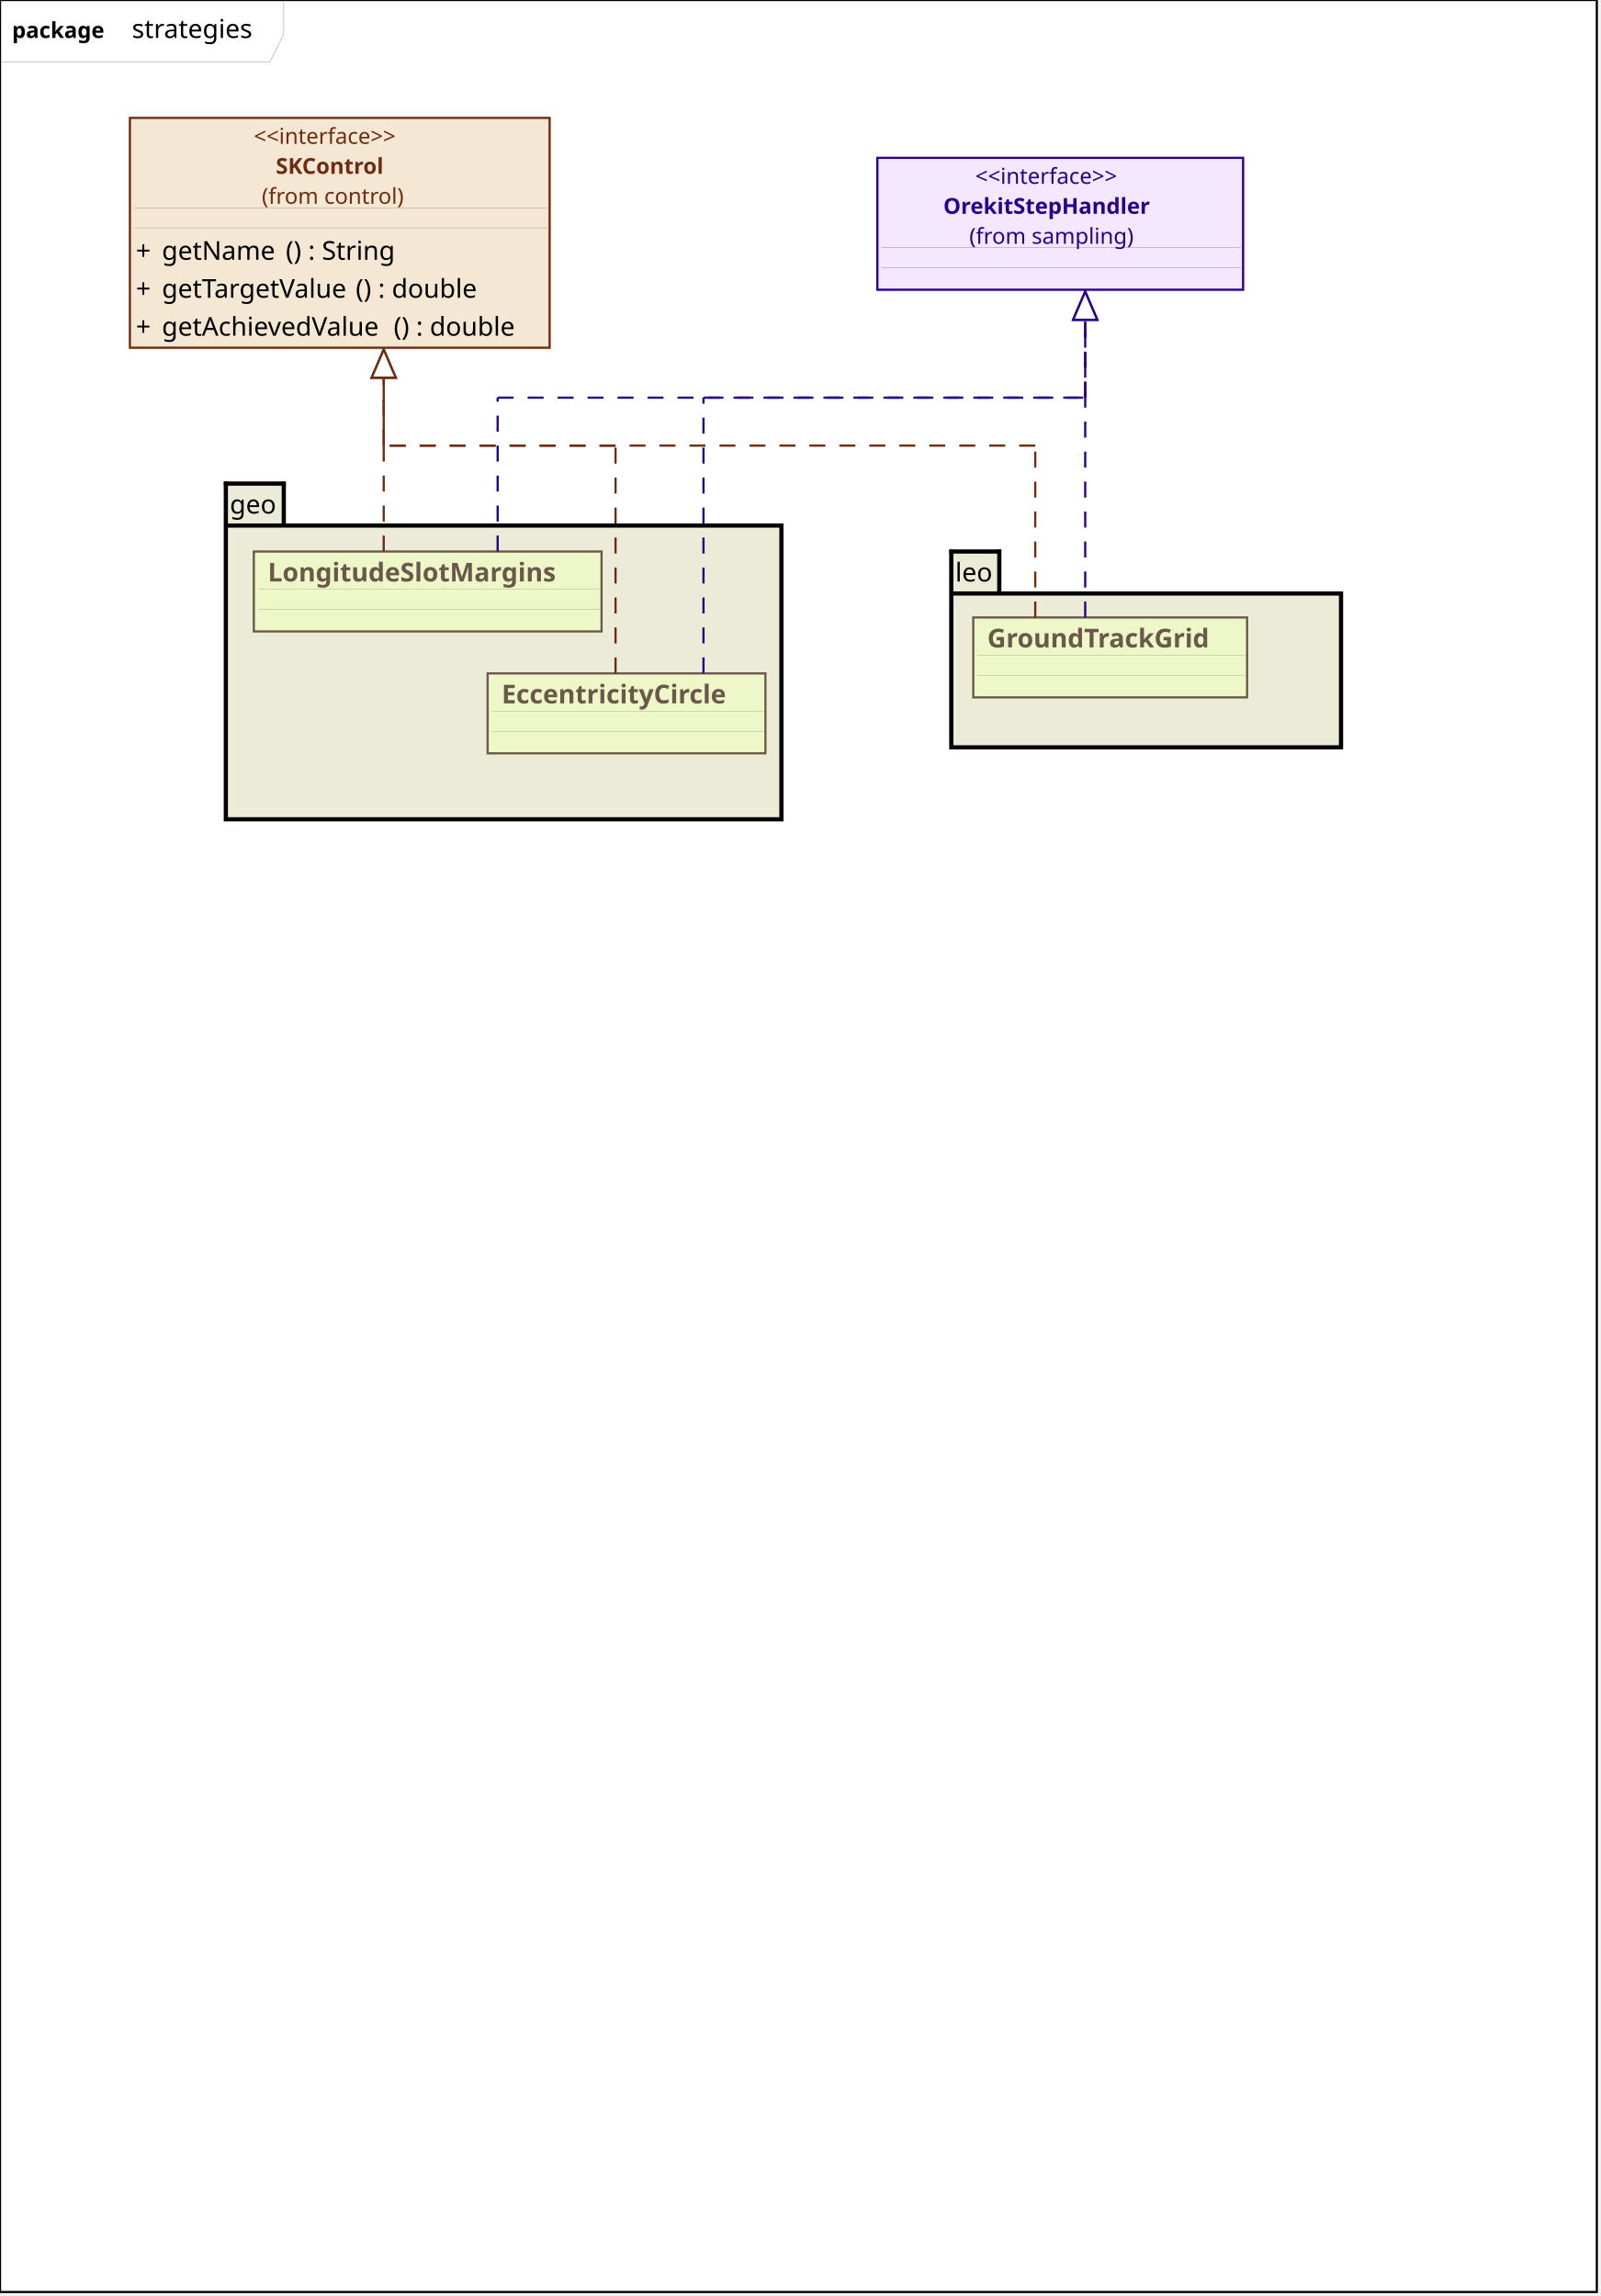
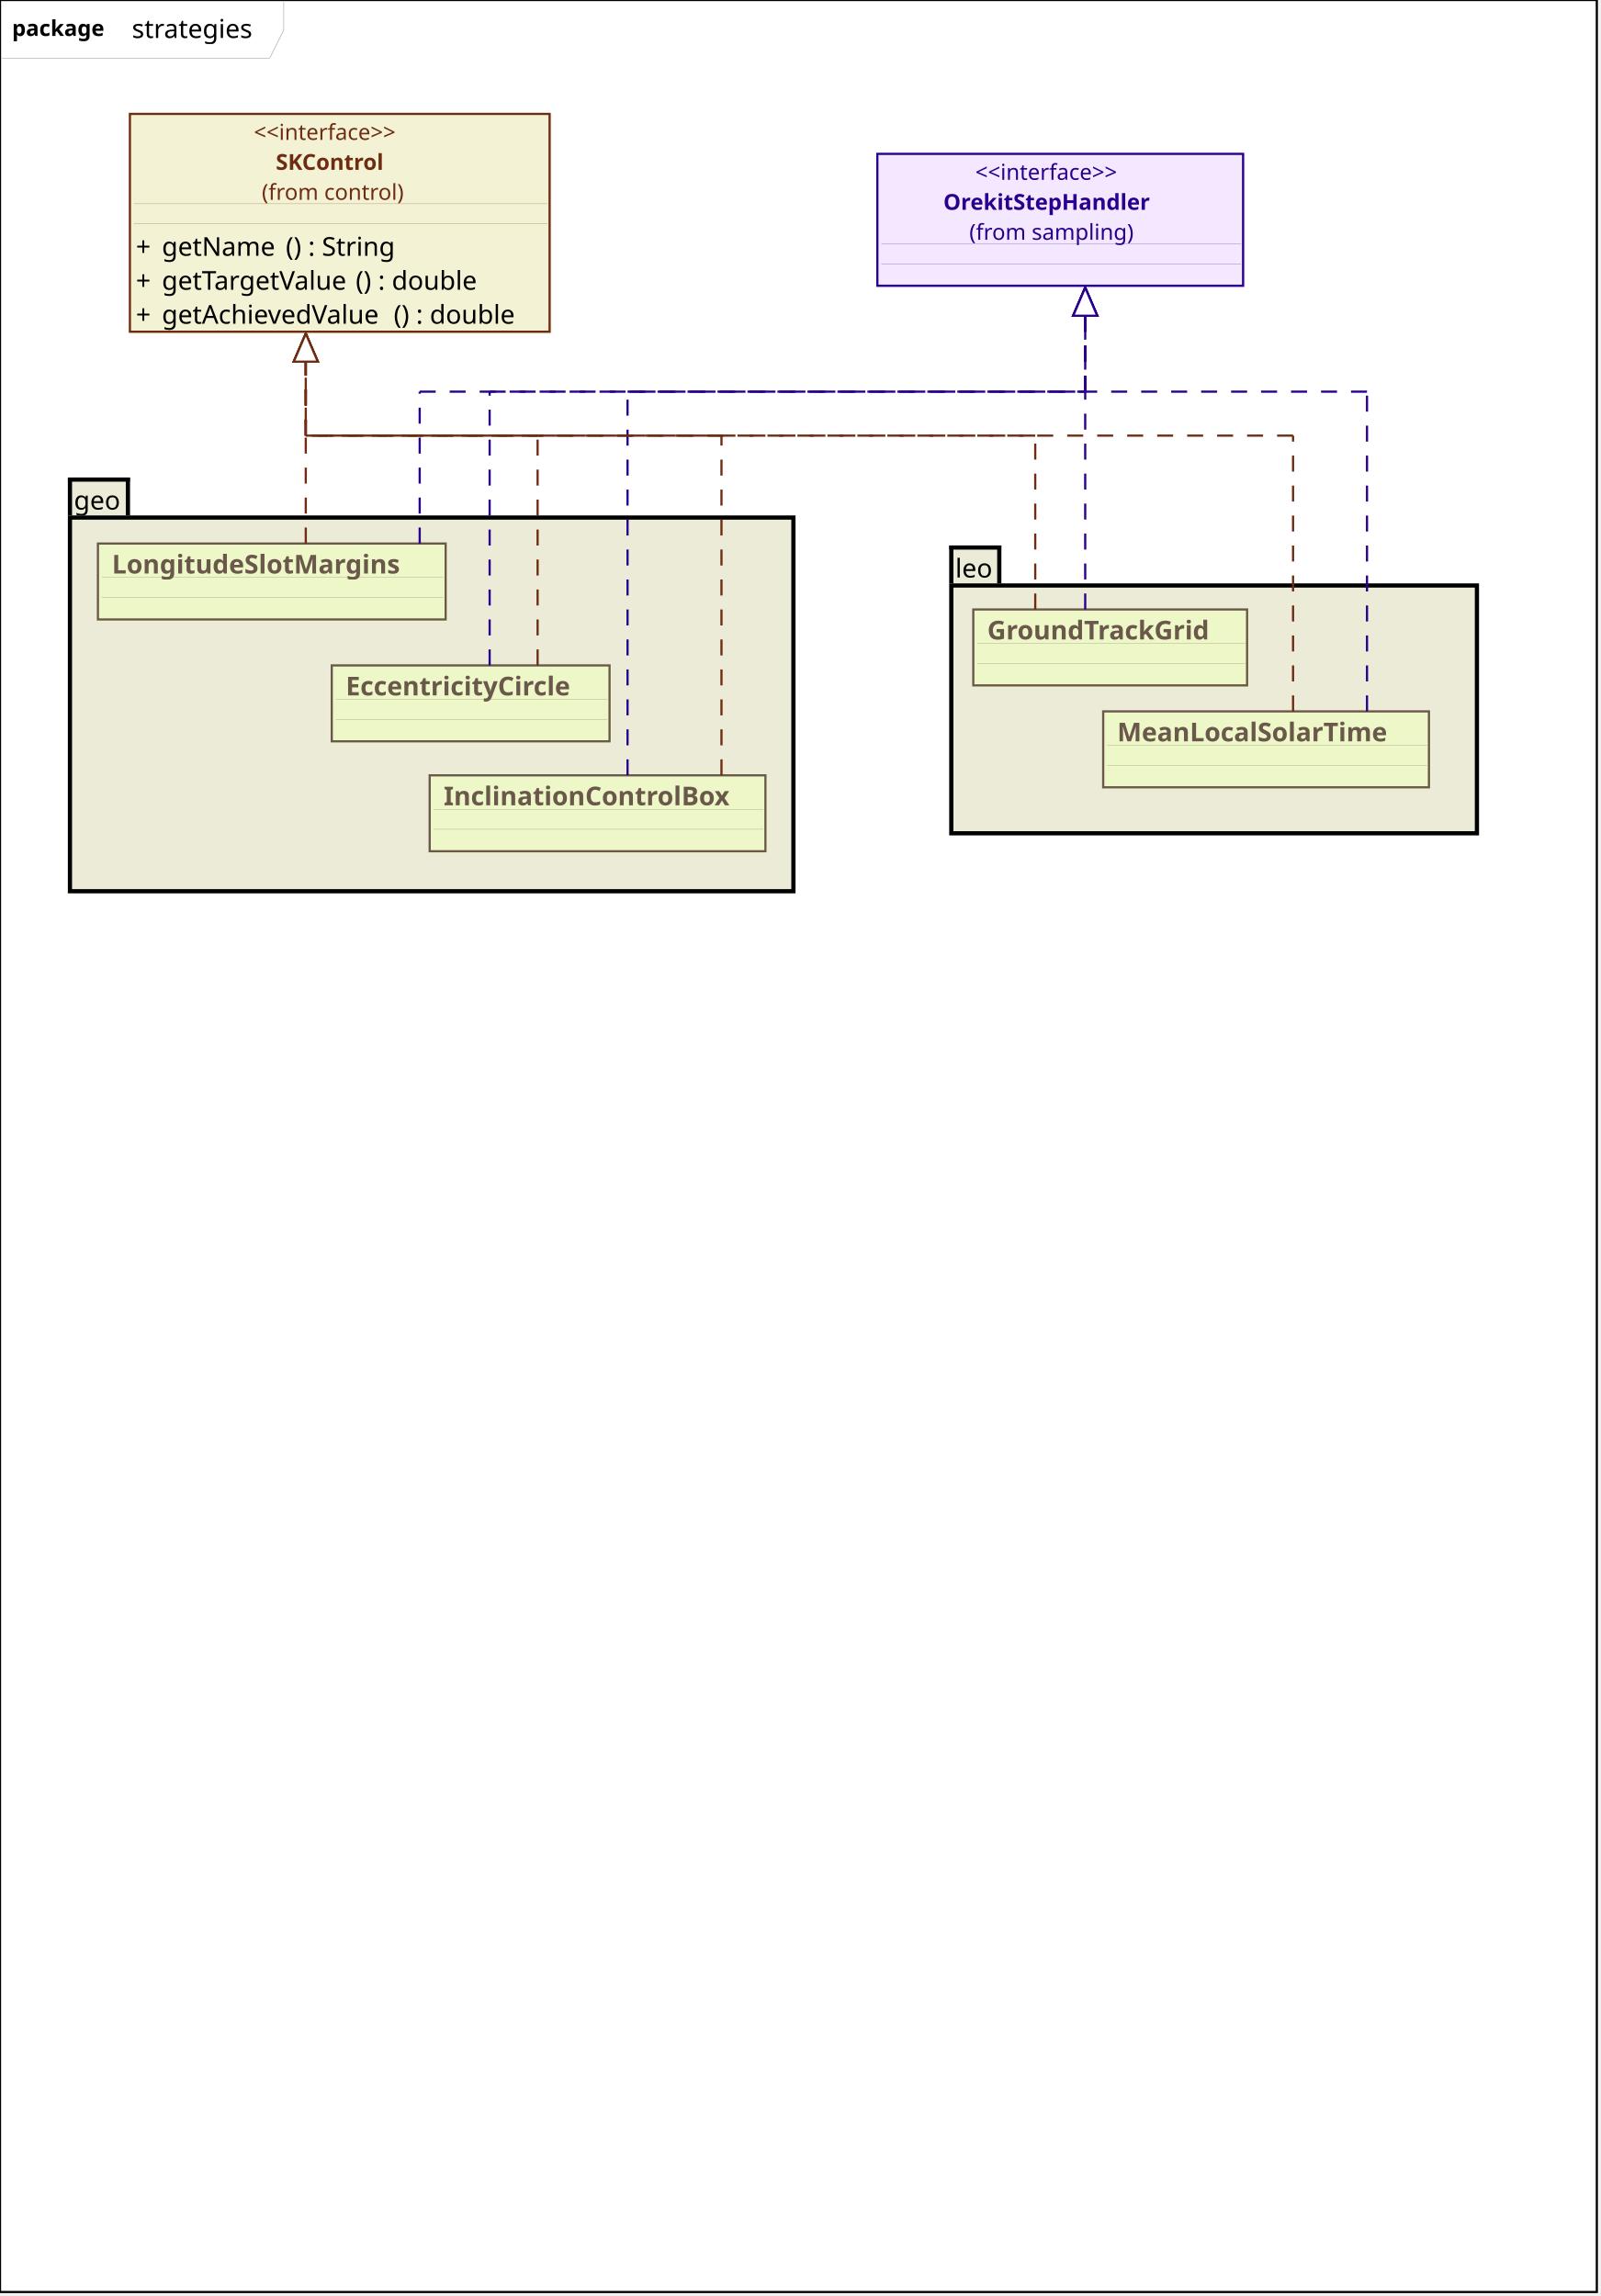
<svg stroke-dasharray="none" shape-rendering="auto" font-family="'Dialog'" width="801" text-rendering="auto" fill-opacity="1" color-interpolation="auto" color-rendering="auto" font-size="12" fill="black" stroke="black" image-rendering="auto" stroke-miterlimit="10" stroke-linecap="square" stroke-linejoin="miter" font-style="normal" height="1149" stroke-width="1" stroke-dashoffset="0" font-weight="normal" stroke-opacity="1">
  <defs id="genericDefs" />
  <g>
    <defs id="defs1">
      <clipPath clipPathUnits="userSpaceOnUse" id="clipPath1">
        <path d="M-1 -1 L801 -1 L801 1149 L-1 1149 L-1 -1 Z" />
      </clipPath>
      <clipPath clipPathUnits="userSpaceOnUse" id="clipPath2">
-         <path d="M5 7 L65 7 L65 22 L5 22 L5 7 Z" />
+         <path d="M5 6 L65 6 L65 21 L5 21 L5 6 Z" />
      </clipPath>
      <clipPath clipPathUnits="userSpaceOnUse" id="clipPath3">
-         <path d="M65 5 L131 5 L131 24 L65 24 L65 5 Z" />
+         <path d="M65 5 L131 5 L131 22 L65 22 L65 5 Z" />
      </clipPath>
      <clipPath clipPathUnits="userSpaceOnUse" id="clipPath4">
-         <path d="M111 240 L144 240 L144 263 L111 263 L111 240 Z" />
+         <path d="M33 238 L66 238 L66 259 L33 259 L33 238 Z" />
      </clipPath>
      <clipPath clipPathUnits="userSpaceOnUse" id="clipPath5">
-         <path d="M114 243 L140 243 L140 262 L114 262 L114 243 Z" />
+         <path d="M36 241 L62 241 L62 258 L36 258 L36 241 Z" />
      </clipPath>
      <clipPath clipPathUnits="userSpaceOnUse" id="clipPath6">
-         <path d="M111 261 L393 261 L393 412 L111 412 L111 261 Z" />
+         <path d="M33 257 L399 257 L399 448 L33 448 L33 257 Z" />
      </clipPath>
      <clipPath clipPathUnits="userSpaceOnUse" id="clipPath7">
-         <path d="M126 275 L303 275 L303 318 L126 318 L126 275 Z" />
+         <path d="M48 271 L225 271 L225 312 L48 312 L48 271 Z" />
      </clipPath>
      <clipPath clipPathUnits="userSpaceOnUse" id="clipPath8">
-         <path d="M133 277 L296 277 L296 296 L133 296 L133 277 Z" />
+         <path d="M55 273 L218 273 L218 290 L55 290 L55 273 Z" />
      </clipPath>
      <clipPath clipPathUnits="userSpaceOnUse" id="clipPath9">
-         <path d="M128 294 L301 294 L301 306 L128 306 L128 294 Z" />
+         <path d="M50 288 L223 288 L223 300 L50 300 L50 288 Z" />
      </clipPath>
      <clipPath clipPathUnits="userSpaceOnUse" id="clipPath10">
-         <path d="M128 304 L301 304 L301 316 L128 316 L128 304 Z" />
+         <path d="M50 298 L223 298 L223 310 L50 310 L50 298 Z" />
      </clipPath>
      <clipPath clipPathUnits="userSpaceOnUse" id="clipPath11">
-         <path d="M243 336 L385 336 L385 379 L243 379 L243 336 Z" />
+         <path d="M165 332 L307 332 L307 373 L165 373 L165 332 Z" />
      </clipPath>
      <clipPath clipPathUnits="userSpaceOnUse" id="clipPath12">
-         <path d="M250 338 L378 338 L378 357 L250 357 L250 338 Z" />
+         <path d="M172 334 L300 334 L300 351 L172 351 L172 334 Z" />
      </clipPath>
      <clipPath clipPathUnits="userSpaceOnUse" id="clipPath13">
-         <path d="M245 355 L383 355 L383 367 L245 367 L245 355 Z" />
+         <path d="M167 349 L305 349 L305 361 L167 361 L167 349 Z" />
      </clipPath>
      <clipPath clipPathUnits="userSpaceOnUse" id="clipPath14">
-         <path d="M245 365 L383 365 L383 377 L245 377 L245 365 Z" />
+         <path d="M167 359 L305 359 L305 371 L167 371 L167 359 Z" />
      </clipPath>
      <clipPath clipPathUnits="userSpaceOnUse" id="clipPath15">
-         <path d="M474 274 L502 274 L502 297 L474 297 L474 274 Z" />
+         <path d="M214 387 L385 387 L385 428 L214 428 L214 387 Z" />
      </clipPath>
      <clipPath clipPathUnits="userSpaceOnUse" id="clipPath16">
-         <path d="M477 277 L498 277 L498 296 L477 296 L477 277 Z" />
+         <path d="M221 389 L378 389 L378 406 L221 406 L221 389 Z" />
      </clipPath>
      <clipPath clipPathUnits="userSpaceOnUse" id="clipPath17">
-         <path d="M474 295 L673 295 L673 376 L474 376 L474 295 Z" />
+         <path d="M216 404 L383 404 L383 416 L216 416 L216 404 Z" />
      </clipPath>
      <clipPath clipPathUnits="userSpaceOnUse" id="clipPath18">
-         <path d="M486 308 L626 308 L626 351 L486 351 L486 308 Z" />
+         <path d="M216 414 L383 414 L383 426 L216 426 L216 414 Z" />
      </clipPath>
      <clipPath clipPathUnits="userSpaceOnUse" id="clipPath19">
-         <path d="M493 310 L619 310 L619 329 L493 329 L493 310 Z" />
+         <path d="M474 272 L502 272 L502 293 L474 293 L474 272 Z" />
      </clipPath>
      <clipPath clipPathUnits="userSpaceOnUse" id="clipPath20">
-         <path d="M488 327 L624 327 L624 339 L488 339 L488 327 Z" />
+         <path d="M477 275 L498 275 L498 292 L477 292 L477 275 Z" />
      </clipPath>
      <clipPath clipPathUnits="userSpaceOnUse" id="clipPath21">
-         <path d="M488 337 L624 337 L624 349 L488 349 L488 337 Z" />
+         <path d="M474 291 L741 291 L741 419 L474 419 L474 291 Z" />
      </clipPath>
      <clipPath clipPathUnits="userSpaceOnUse" id="clipPath22">
-         <path d="M438 78 L624 78 L624 147 L438 147 L438 78 Z" />
+         <path d="M486 304 L626 304 L626 345 L486 345 L486 304 Z" />
      </clipPath>
      <clipPath clipPathUnits="userSpaceOnUse" id="clipPath23">
-         <path d="M487 80 L575 80 L575 95 L487 95 L487 80 Z" />
+         <path d="M493 306 L619 306 L619 323 L493 323 L493 306 Z" />
      </clipPath>
      <clipPath clipPathUnits="userSpaceOnUse" id="clipPath24">
-         <path d="M471 95 L591 95 L591 110 L471 110 L471 95 Z" />
+         <path d="M488 321 L624 321 L624 333 L488 333 L488 321 Z" />
      </clipPath>
      <clipPath clipPathUnits="userSpaceOnUse" id="clipPath25">
-         <path d="M484 110 L577 110 L577 125 L484 125 L484 110 Z" />
+         <path d="M488 331 L624 331 L624 343 L488 343 L488 331 Z" />
      </clipPath>
      <clipPath clipPathUnits="userSpaceOnUse" id="clipPath26">
-         <path d="M440 123 L622 123 L622 135 L440 135 L440 123 Z" />
+         <path d="M551 355 L717 355 L717 396 L551 396 L551 355 Z" />
      </clipPath>
      <clipPath clipPathUnits="userSpaceOnUse" id="clipPath27">
-         <path d="M440 133 L622 133 L622 145 L440 145 L440 133 Z" />
+         <path d="M558 357 L710 357 L710 374 L558 374 L558 357 Z" />
      </clipPath>
      <clipPath clipPathUnits="userSpaceOnUse" id="clipPath28">
-         <path d="M64 58 L277 58 L277 176 L64 176 L64 58 Z" />
+         <path d="M553 372 L715 372 L715 384 L553 384 L553 372 Z" />
      </clipPath>
      <clipPath clipPathUnits="userSpaceOnUse" id="clipPath29">
-         <path d="M126 60 L214 60 L214 75 L126 75 L126 60 Z" />
+         <path d="M553 382 L715 382 L715 394 L553 394 L553 382 Z" />
      </clipPath>
      <clipPath clipPathUnits="userSpaceOnUse" id="clipPath30">
-         <path d="M137 75 L203 75 L203 90 L137 90 L137 75 Z" />
+         <path d="M438 76 L624 76 L624 145 L438 145 L438 76 Z" />
      </clipPath>
      <clipPath clipPathUnits="userSpaceOnUse" id="clipPath31">
-         <path d="M130 90 L210 90 L210 105 L130 105 L130 90 Z" />
+         <path d="M487 78 L575 78 L575 93 L487 93 L487 78 Z" />
      </clipPath>
      <clipPath clipPathUnits="userSpaceOnUse" id="clipPath32">
-         <path d="M66 103 L275 103 L275 115 L66 115 L66 103 Z" />
+         <path d="M471 93 L591 93 L591 108 L471 108 L471 93 Z" />
      </clipPath>
      <clipPath clipPathUnits="userSpaceOnUse" id="clipPath33">
-         <path d="M67 116 L80 116 L80 135 L67 135 L67 116 Z" />
+         <path d="M484 108 L577 108 L577 123 L484 123 L484 108 Z" />
      </clipPath>
      <clipPath clipPathUnits="userSpaceOnUse" id="clipPath34">
-         <path d="M80 116 L142 116 L142 135 L80 135 L80 116 Z" />
+         <path d="M440 121 L622 121 L622 133 L440 133 L440 121 Z" />
      </clipPath>
      <clipPath clipPathUnits="userSpaceOnUse" id="clipPath35">
-         <path d="M142 116 L204 116 L204 135 L142 135 L142 116 Z" />
+         <path d="M440 131 L622 131 L622 143 L440 143 L440 131 Z" />
      </clipPath>
      <clipPath clipPathUnits="userSpaceOnUse" id="clipPath36">
-         <path d="M67 135 L80 135 L80 154 L67 154 L67 135 Z" />
+         <path d="M64 56 L277 56 L277 168 L64 168 L64 56 Z" />
      </clipPath>
      <clipPath clipPathUnits="userSpaceOnUse" id="clipPath37">
-         <path d="M80 135 L177 135 L177 154 L80 154 L80 135 Z" />
+         <path d="M126 58 L214 58 L214 73 L126 73 L126 58 Z" />
      </clipPath>
      <clipPath clipPathUnits="userSpaceOnUse" id="clipPath38">
-         <path d="M177 135 L244 135 L244 154 L177 154 L177 135 Z" />
+         <path d="M137 73 L203 73 L203 88 L137 88 L137 73 Z" />
      </clipPath>
      <clipPath clipPathUnits="userSpaceOnUse" id="clipPath39">
-         <path d="M67 154 L80 154 L80 173 L67 173 L67 154 Z" />
+         <path d="M130 88 L210 88 L210 103 L130 103 L130 88 Z" />
      </clipPath>
      <clipPath clipPathUnits="userSpaceOnUse" id="clipPath40">
-         <path d="M80 154 L196 154 L196 173 L80 173 L80 154 Z" />
+         <path d="M66 101 L275 101 L275 113 L66 113 L66 101 Z" />
      </clipPath>
      <clipPath clipPathUnits="userSpaceOnUse" id="clipPath41">
-         <path d="M196 154 L263 154 L263 173 L196 173 L196 154 Z" />
+         <path d="M67 114 L80 114 L80 131 L67 131 L67 114 Z" />
      </clipPath>
      <clipPath clipPathUnits="userSpaceOnUse" id="clipPath42">
-         <path d="M66 113 L275 113 L275 174 L66 174 L66 113 Z" />
+         <path d="M80 114 L142 114 L142 131 L80 131 L80 114 Z" />
      </clipPath>
      <clipPath clipPathUnits="userSpaceOnUse" id="clipPath43">
-         <path d="M235 132 L564 132 L564 291 L235 291 L235 132 Z" />
+         <path d="M142 114 L204 114 L204 131 L142 131 L142 114 Z" />
      </clipPath>
      <clipPath clipPathUnits="userSpaceOnUse" id="clipPath44">
-         <path d="M536 145 L551 145 L551 162 L536 162 L536 145 Z" />
+         <path d="M67 131 L80 131 L80 148 L67 148 L67 131 Z" />
      </clipPath>
      <clipPath clipPathUnits="userSpaceOnUse" id="clipPath45">
-         <path d="M172 161 L213 161 L213 291 L172 291 L172 161 Z" />
+         <path d="M80 131 L177 131 L177 148 L80 148 L80 131 Z" />
      </clipPath>
      <clipPath clipPathUnits="userSpaceOnUse" id="clipPath46">
-         <path d="M185 174 L200 174 L200 191 L185 191 L185 174 Z" />
+         <path d="M177 131 L244 131 L244 148 L177 148 L177 131 Z" />
      </clipPath>
      <clipPath clipPathUnits="userSpaceOnUse" id="clipPath47">
-         <path d="M338 132 L564 132 L564 352 L338 352 L338 132 Z" />
+         <path d="M67 148 L80 148 L80 165 L67 165 L67 148 Z" />
      </clipPath>
      <clipPath clipPathUnits="userSpaceOnUse" id="clipPath48">
-         <path d="M172 161 L323 161 L323 352 L172 352 L172 161 Z" />
+         <path d="M80 148 L196 148 L196 165 L80 165 L80 148 Z" />
      </clipPath>
      <clipPath clipPathUnits="userSpaceOnUse" id="clipPath49">
-         <path d="M523 132 L564 132 L564 324 L523 324 L523 132 Z" />
+         <path d="M196 148 L263 148 L263 165 L196 165 L196 148 Z" />
      </clipPath>
      <clipPath clipPathUnits="userSpaceOnUse" id="clipPath50">
-         <path d="M172 161 L533 161 L533 324 L172 324 L172 161 Z" />
+         <path d="M66 111 L275 111 L275 166 L66 166 L66 111 Z" />
+       </clipPath>
+       <clipPath clipPathUnits="userSpaceOnUse" id="clipPath51">
+         <path d="M196 130 L564 130 L564 287 L196 287 L196 130 Z" />
+       </clipPath>
+       <clipPath clipPathUnits="userSpaceOnUse" id="clipPath52">
+         <path d="M536 143 L551 143 L551 160 L536 160 L536 143 Z" />
+       </clipPath>
+       <clipPath clipPathUnits="userSpaceOnUse" id="clipPath53">
+         <path d="M133 153 L174 153 L174 287 L133 287 L133 153 Z" />
+       </clipPath>
+       <clipPath clipPathUnits="userSpaceOnUse" id="clipPath54">
+         <path d="M146 166 L161 166 L161 183 L146 183 L146 166 Z" />
+       </clipPath>
+       <clipPath clipPathUnits="userSpaceOnUse" id="clipPath55">
+         <path d="M231 130 L564 130 L564 348 L231 348 L231 130 Z" />
+       </clipPath>
+       <clipPath clipPathUnits="userSpaceOnUse" id="clipPath56">
+         <path d="M133 153 L284 153 L284 348 L133 348 L133 153 Z" />
+       </clipPath>
+       <clipPath clipPathUnits="userSpaceOnUse" id="clipPath57">
+         <path d="M133 153 L376 153 L376 403 L133 403 L133 153 Z" />
+       </clipPath>
+       <clipPath clipPathUnits="userSpaceOnUse" id="clipPath58">
+         <path d="M300 130 L564 130 L564 403 L300 403 L300 130 Z" />
+       </clipPath>
+       <clipPath clipPathUnits="userSpaceOnUse" id="clipPath59">
+         <path d="M523 130 L564 130 L564 320 L523 320 L523 130 Z" />
+       </clipPath>
+       <clipPath clipPathUnits="userSpaceOnUse" id="clipPath60">
+         <path d="M133 153 L533 153 L533 320 L133 320 L133 153 Z" />
+       </clipPath>
+       <clipPath clipPathUnits="userSpaceOnUse" id="clipPath61">
+         <path d="M133 153 L662 153 L662 371 L133 371 L133 153 Z" />
+       </clipPath>
+       <clipPath clipPathUnits="userSpaceOnUse" id="clipPath62">
+         <path d="M523 130 L699 130 L699 371 L523 371 L523 130 Z" />
      </clipPath>
    </defs>
    <g font-size="11" fill="white" stroke-linejoin="round" stroke="white" stroke-width="0" stroke-miterlimit="0">
      <rect x="0" y="0" clip-path="url(#clipPath1)" width="800" height="1148" stroke="none" />
    </g>
    <g stroke-width="0.1" font-size="11" stroke-linecap="butt">
-       <line clip-path="url(#clipPath1)" fill="none" x1="1" x2="135" y1="31" y2="31" />
-       <line clip-path="url(#clipPath1)" fill="none" x1="135" x2="142" y1="31" y2="17" />
-       <line clip-path="url(#clipPath1)" fill="none" x1="142" x2="142" y1="17" y2="1" />
-       <text x="6" y="19" clip-path="url(#clipPath2)" stroke="none" font-weight="bold" xml:space="preserve">package </text>
+       <line clip-path="url(#clipPath1)" fill="none" x1="1" x2="135" y1="29" y2="29" />
+       <line clip-path="url(#clipPath1)" fill="none" x1="135" x2="142" y1="29" y2="15" />
+       <line clip-path="url(#clipPath1)" fill="none" x1="142" x2="142" y1="15" y2="1" />
+       <text x="6" y="18" clip-path="url(#clipPath2)" stroke="none" font-weight="bold" xml:space="preserve">package </text>
      <text font-size="13" x="66" y="19" clip-path="url(#clipPath3)" stroke="none" xml:space="preserve">strategies</text>
-       <rect x="112" y="241" clip-path="url(#clipPath4)" fill="rgb(236,235,216)" width="31" height="21" stroke="none" />
-       <text font-size="13" x="115" y="257" clip-path="url(#clipPath5)" stroke="none" xml:space="preserve">geo</text>
-       <line clip-path="url(#clipPath4)" fill="none" x1="113" x2="113" y1="262" y2="241" stroke-width="2.1" />
-       <line clip-path="url(#clipPath4)" fill="none" x1="112" x2="143" y1="242" y2="242" stroke-width="2.1" />
-       <line clip-path="url(#clipPath4)" fill="none" x1="142" x2="142" y1="241" y2="262" stroke-width="2.1" />
-       <rect x="112" y="262" clip-path="url(#clipPath6)" fill="rgb(236,235,216)" width="280" height="149" stroke="none" stroke-width="2.1" />
-       <rect x="127" y="276" clip-path="url(#clipPath7)" fill="rgb(237,247,200)" width="175" height="41" stroke="none" stroke-width="2.1" />
+       <rect x="34" y="239" clip-path="url(#clipPath4)" fill="rgb(236,235,216)" width="31" height="19" stroke="none" />
+       <text font-size="13" x="37" y="255" clip-path="url(#clipPath5)" stroke="none" xml:space="preserve">geo</text>
+       <line clip-path="url(#clipPath4)" fill="none" x1="35" x2="35" y1="258" y2="239" stroke-width="2.1" />
+       <line clip-path="url(#clipPath4)" fill="none" x1="34" x2="65" y1="240" y2="240" stroke-width="2.1" />
+       <line clip-path="url(#clipPath4)" fill="none" x1="64" x2="64" y1="239" y2="258" stroke-width="2.1" />
+       <rect x="34" y="258" clip-path="url(#clipPath6)" fill="rgb(236,235,216)" width="364" height="189" stroke="none" stroke-width="2.1" />
+       <rect x="49" y="272" clip-path="url(#clipPath7)" fill="rgb(237,247,200)" width="175" height="39" stroke="none" stroke-width="2.1" />
    </g>
    <g font-size="13" stroke-linecap="butt" fill="rgb(106,88,75)" stroke="rgb(106,88,75)" font-weight="bold" stroke-width="2.1">
-       <text xml:space="preserve" x="134" y="291" clip-path="url(#clipPath8)" stroke="none">LongitudeSlotMargins</text>
-       <line clip-path="url(#clipPath9)" fill="none" x1="129" x2="300" y1="295" y2="295" stroke-width="0.1" />
-       <line clip-path="url(#clipPath10)" fill="none" x1="129" x2="300" y1="305" y2="305" stroke-width="0.1" />
-       <rect x="127" y="276" clip-path="url(#clipPath7)" fill="none" width="174" height="40" stroke-width="1.1" />
+       <text xml:space="preserve" x="56" y="287" clip-path="url(#clipPath8)" stroke="none">LongitudeSlotMargins</text>
+       <line clip-path="url(#clipPath9)" fill="none" x1="51" x2="222" y1="289" y2="289" stroke-width="0.1" />
+       <line clip-path="url(#clipPath10)" fill="none" x1="51" x2="222" y1="299" y2="299" stroke-width="0.1" />
+       <rect x="49" y="272" clip-path="url(#clipPath7)" fill="none" width="174" height="38" stroke-width="1.1" />
    </g>
    <g fill="rgb(237,247,200)" stroke-width="1.1" font-size="11" stroke-linecap="butt" stroke="rgb(237,247,200)">
-       <rect x="244" y="337" clip-path="url(#clipPath11)" width="140" height="41" stroke="none" />
+       <rect x="166" y="333" clip-path="url(#clipPath11)" width="140" height="39" stroke="none" />
    </g>
    <g font-size="13" stroke-linecap="butt" fill="rgb(106,88,75)" stroke="rgb(106,88,75)" font-weight="bold" stroke-width="1.1">
-       <text xml:space="preserve" x="251" y="352" clip-path="url(#clipPath12)" stroke="none">EccentricityCircle</text>
-       <line clip-path="url(#clipPath13)" fill="none" x1="246" x2="382" y1="356" y2="356" stroke-width="0.1" />
-       <line clip-path="url(#clipPath14)" fill="none" x1="246" x2="382" y1="366" y2="366" stroke-width="0.1" />
-       <rect x="244" y="337" clip-path="url(#clipPath11)" fill="none" width="139" height="40" />
+       <text xml:space="preserve" x="173" y="348" clip-path="url(#clipPath12)" stroke="none">EccentricityCircle</text>
+       <line clip-path="url(#clipPath13)" fill="none" x1="168" x2="304" y1="350" y2="350" stroke-width="0.1" />
+       <line clip-path="url(#clipPath14)" fill="none" x1="168" x2="304" y1="360" y2="360" stroke-width="0.1" />
+       <rect x="166" y="333" clip-path="url(#clipPath11)" fill="none" width="139" height="38" />
+     </g>
+     <g fill="rgb(237,247,200)" stroke-width="1.1" font-size="11" stroke-linecap="butt" stroke="rgb(237,247,200)">
+       <rect x="215" y="388" clip-path="url(#clipPath15)" width="169" height="39" stroke="none" />
+     </g>
+     <g font-size="13" stroke-linecap="butt" fill="rgb(106,88,75)" stroke="rgb(106,88,75)" font-weight="bold" stroke-width="1.1">
+       <text xml:space="preserve" x="222" y="403" clip-path="url(#clipPath16)" stroke="none">InclinationControlBox</text>
+       <line clip-path="url(#clipPath17)" fill="none" x1="217" x2="382" y1="405" y2="405" stroke-width="0.1" />
+       <line clip-path="url(#clipPath18)" fill="none" x1="217" x2="382" y1="415" y2="415" stroke-width="0.1" />
+       <rect x="215" y="388" clip-path="url(#clipPath15)" fill="none" width="168" height="38" />
    </g>
    <g stroke-width="2.1" font-size="11" stroke-linecap="butt">
-       <rect x="113" y="263" clip-path="url(#clipPath6)" fill="none" width="278" height="147" />
-       <rect x="475" y="275" clip-path="url(#clipPath15)" fill="rgb(236,235,216)" width="26" height="21" stroke="none" />
-       <text font-size="13" x="478" y="291" clip-path="url(#clipPath16)" stroke="none" xml:space="preserve">leo</text>
-       <line clip-path="url(#clipPath15)" fill="none" x1="476" x2="476" y1="296" y2="275" />
-       <line clip-path="url(#clipPath15)" fill="none" x1="475" x2="501" y1="276" y2="276" />
-       <line clip-path="url(#clipPath15)" fill="none" x1="500" x2="500" y1="275" y2="296" />
-       <rect x="475" y="296" clip-path="url(#clipPath17)" fill="rgb(236,235,216)" width="197" height="79" stroke="none" />
-       <rect x="487" y="309" clip-path="url(#clipPath18)" fill="rgb(237,247,200)" width="138" height="41" stroke="none" />
+       <rect x="35" y="259" clip-path="url(#clipPath6)" fill="none" width="362" height="187" />
+       <rect x="475" y="273" clip-path="url(#clipPath19)" fill="rgb(236,235,216)" width="26" height="19" stroke="none" />
+       <text font-size="13" x="478" y="289" clip-path="url(#clipPath20)" stroke="none" xml:space="preserve">leo</text>
+       <line clip-path="url(#clipPath19)" fill="none" x1="476" x2="476" y1="292" y2="273" />
+       <line clip-path="url(#clipPath19)" fill="none" x1="475" x2="501" y1="274" y2="274" />
+       <line clip-path="url(#clipPath19)" fill="none" x1="500" x2="500" y1="273" y2="292" />
+       <rect x="475" y="292" clip-path="url(#clipPath21)" fill="rgb(236,235,216)" width="265" height="126" stroke="none" />
+       <rect x="487" y="305" clip-path="url(#clipPath22)" fill="rgb(237,247,200)" width="138" height="39" stroke="none" />
    </g>
    <g font-size="13" stroke-linecap="butt" fill="rgb(106,88,75)" stroke="rgb(106,88,75)" font-weight="bold" stroke-width="2.1">
-       <text xml:space="preserve" x="494" y="324" clip-path="url(#clipPath19)" stroke="none">GroundTrackGrid</text>
-       <line clip-path="url(#clipPath20)" fill="none" x1="489" x2="623" y1="328" y2="328" stroke-width="0.1" />
-       <line clip-path="url(#clipPath21)" fill="none" x1="489" x2="623" y1="338" y2="338" stroke-width="0.1" />
-       <rect x="487" y="309" clip-path="url(#clipPath18)" fill="none" width="137" height="40" stroke-width="1.1" />
+       <text xml:space="preserve" x="494" y="320" clip-path="url(#clipPath23)" stroke="none">GroundTrackGrid</text>
+       <line clip-path="url(#clipPath24)" fill="none" x1="489" x2="623" y1="322" y2="322" stroke-width="0.1" />
+       <line clip-path="url(#clipPath25)" fill="none" x1="489" x2="623" y1="332" y2="332" stroke-width="0.1" />
+       <rect x="487" y="305" clip-path="url(#clipPath22)" fill="none" width="137" height="38" stroke-width="1.1" />
+     </g>
+     <g fill="rgb(237,247,200)" stroke-width="1.1" font-size="11" stroke-linecap="butt" stroke="rgb(237,247,200)">
+       <rect x="552" y="356" clip-path="url(#clipPath26)" width="164" height="39" stroke="none" />
+     </g>
+     <g font-size="13" stroke-linecap="butt" fill="rgb(106,88,75)" stroke="rgb(106,88,75)" font-weight="bold" stroke-width="1.1">
+       <text xml:space="preserve" x="559" y="371" clip-path="url(#clipPath27)" stroke="none">MeanLocalSolarTime</text>
+       <line clip-path="url(#clipPath28)" fill="none" x1="554" x2="714" y1="373" y2="373" stroke-width="0.1" />
+       <line clip-path="url(#clipPath29)" fill="none" x1="554" x2="714" y1="383" y2="383" stroke-width="0.1" />
+       <rect x="552" y="356" clip-path="url(#clipPath26)" fill="none" width="163" height="38" />
    </g>
    <g stroke-width="2.1" font-size="11" stroke-linecap="butt">
-       <rect x="476" y="297" clip-path="url(#clipPath17)" fill="none" width="195" height="77" />
-       <rect x="439" y="79" clip-path="url(#clipPath22)" fill="rgb(243,232,255)" width="184" height="67" stroke="none" />
-       <text x="488" y="92" clip-path="url(#clipPath23)" fill="rgb(41,0,141)" stroke="none" xml:space="preserve">&lt;&lt;interface&gt;&gt;</text>
-       <text x="472" y="107" clip-path="url(#clipPath24)" fill="rgb(41,0,141)" stroke="none" font-weight="bold" xml:space="preserve">OrekitStepHandler</text>
-       <text x="485" y="122" clip-path="url(#clipPath25)" fill="rgb(41,0,141)" stroke="none" xml:space="preserve">(from sampling)</text>
-       <line clip-path="url(#clipPath26)" fill="none" x1="441" x2="621" y1="124" y2="124" stroke="rgb(41,0,141)" stroke-width="0.1" />
-       <line clip-path="url(#clipPath27)" fill="none" x1="441" x2="621" y1="134" y2="134" stroke="rgb(41,0,141)" stroke-width="0.1" />
-       <rect x="439" y="79" clip-path="url(#clipPath22)" fill="none" width="183" height="66" stroke="rgb(41,0,141)" stroke-width="1.1" />
-       <rect x="65" y="59" clip-path="url(#clipPath28)" fill="rgb(244,232,212)" width="211" height="116" stroke="none" stroke-width="1.1" />
-       <text x="127" y="72" clip-path="url(#clipPath29)" fill="rgb(110,44,18)" stroke="none" stroke-width="1.1" xml:space="preserve">&lt;&lt;interface&gt;&gt;</text>
+       <rect x="476" y="293" clip-path="url(#clipPath21)" fill="none" width="263" height="124" />
+       <rect x="439" y="77" clip-path="url(#clipPath30)" fill="rgb(243,232,255)" width="184" height="67" stroke="none" />
+       <text x="488" y="90" clip-path="url(#clipPath31)" fill="rgb(41,0,141)" stroke="none" xml:space="preserve">&lt;&lt;interface&gt;&gt;</text>
+       <text x="472" y="105" clip-path="url(#clipPath32)" fill="rgb(41,0,141)" stroke="none" font-weight="bold" xml:space="preserve">OrekitStepHandler</text>
+       <text x="485" y="120" clip-path="url(#clipPath33)" fill="rgb(41,0,141)" stroke="none" xml:space="preserve">(from sampling)</text>
+       <line clip-path="url(#clipPath34)" fill="none" x1="441" x2="621" y1="122" y2="122" stroke="rgb(41,0,141)" stroke-width="0.1" />
+       <line clip-path="url(#clipPath35)" fill="none" x1="441" x2="621" y1="132" y2="132" stroke="rgb(41,0,141)" stroke-width="0.1" />
+       <rect x="439" y="77" clip-path="url(#clipPath30)" fill="none" width="183" height="66" stroke="rgb(41,0,141)" stroke-width="1.1" />
+       <rect x="65" y="57" clip-path="url(#clipPath36)" fill="rgb(244,242,212)" width="211" height="110" stroke="none" stroke-width="1.1" />
+       <text x="127" y="70" clip-path="url(#clipPath37)" fill="rgb(110,44,18)" stroke="none" stroke-width="1.1" xml:space="preserve">&lt;&lt;interface&gt;&gt;</text>
    </g>
    <g font-size="11" stroke-linecap="butt" fill="rgb(110,44,18)" stroke="rgb(110,44,18)" font-weight="bold" stroke-width="1.1">
-       <text xml:space="preserve" x="138" y="87" clip-path="url(#clipPath30)" stroke="none">SKControl</text>
-       <text x="131" y="102" clip-path="url(#clipPath31)" stroke="none" font-weight="normal" xml:space="preserve">(from control)</text>
-       <line clip-path="url(#clipPath32)" fill="none" x1="67" x2="274" y1="104" y2="104" stroke-width="0.1" />
+       <text xml:space="preserve" x="138" y="85" clip-path="url(#clipPath38)" stroke="none">SKControl</text>
+       <text x="131" y="100" clip-path="url(#clipPath39)" stroke="none" font-weight="normal" xml:space="preserve">(from control)</text>
+       <line clip-path="url(#clipPath40)" fill="none" x1="67" x2="274" y1="102" y2="102" stroke-width="0.1" />
    </g>
    <g stroke-width="0.1" font-size="13" stroke-linecap="butt">
-       <text xml:space="preserve" x="68" y="130" clip-path="url(#clipPath33)" stroke="none">+</text>
-       <text xml:space="preserve" x="81" y="130" clip-path="url(#clipPath34)" stroke="none">getName</text>
-       <text xml:space="preserve" x="143" y="130" clip-path="url(#clipPath35)" stroke="none">() : String</text>
-       <text xml:space="preserve" x="68" y="149" clip-path="url(#clipPath36)" stroke="none">+</text>
-       <text xml:space="preserve" x="81" y="149" clip-path="url(#clipPath37)" stroke="none">getTargetValue</text>
-       <text xml:space="preserve" x="178" y="149" clip-path="url(#clipPath38)" stroke="none">() : double</text>
-       <text xml:space="preserve" x="68" y="168" clip-path="url(#clipPath39)" stroke="none">+</text>
-       <text xml:space="preserve" x="81" y="168" clip-path="url(#clipPath40)" stroke="none">getAchievedValue</text>
-       <text xml:space="preserve" x="197" y="168" clip-path="url(#clipPath41)" stroke="none">() : double</text>
-       <line clip-path="url(#clipPath42)" fill="none" x1="67" x2="274" y1="114" y2="114" stroke="rgb(110,44,18)" />
+       <text xml:space="preserve" x="68" y="128" clip-path="url(#clipPath41)" stroke="none">+</text>
+       <text xml:space="preserve" x="81" y="128" clip-path="url(#clipPath42)" stroke="none">getName</text>
+       <text xml:space="preserve" x="143" y="128" clip-path="url(#clipPath43)" stroke="none">() : String</text>
+       <text xml:space="preserve" x="68" y="145" clip-path="url(#clipPath44)" stroke="none">+</text>
+       <text xml:space="preserve" x="81" y="145" clip-path="url(#clipPath45)" stroke="none">getTargetValue</text>
+       <text xml:space="preserve" x="178" y="145" clip-path="url(#clipPath46)" stroke="none">() : double</text>
+       <text xml:space="preserve" x="68" y="162" clip-path="url(#clipPath47)" stroke="none">+</text>
+       <text xml:space="preserve" x="81" y="162" clip-path="url(#clipPath48)" stroke="none">getAchievedValue</text>
+       <text xml:space="preserve" x="197" y="162" clip-path="url(#clipPath49)" stroke="none">() : double</text>
+       <line clip-path="url(#clipPath50)" fill="none" x1="67" x2="274" y1="112" y2="112" stroke="rgb(110,44,18)" />
    </g>
    <g fill="rgb(110,44,18)" stroke-width="1.1" font-size="11" stroke-linecap="butt" stroke="rgb(110,44,18)">
-       <rect x="65" y="59" clip-path="url(#clipPath28)" fill="none" width="210" height="115" />
+       <rect x="65" y="57" clip-path="url(#clipPath36)" fill="none" width="210" height="109" />
      <rect x="0" y="0" clip-path="url(#clipPath1)" fill="none" width="799" height="1147" stroke="black" />
-       <line clip-path="url(#clipPath43)" fill="none" x1="249" x2="249" y1="276" y2="199" stroke-dasharray="8,7" stroke="rgb(41,0,141)" />
-       <line clip-path="url(#clipPath43)" fill="none" x1="249" x2="543" y1="199" y2="199" stroke-dasharray="8,7" stroke="rgb(41,0,141)" />
-       <line clip-path="url(#clipPath43)" fill="none" x1="543" x2="543" y1="199" y2="146" stroke-dasharray="8,7" stroke="rgb(41,0,141)" />
-       <polygon fill="white" stroke-dasharray="8,7" clip-path="url(#clipPath44)" points=" 543 146 549 160 537 160" stroke="none" />
-       <polygon fill="none" clip-path="url(#clipPath44)" points=" 543 146 549 160 537 160" stroke="rgb(41,0,141)" />
-       <line clip-path="url(#clipPath45)" fill="none" x1="192" x2="192" y1="276" y2="175" stroke-dasharray="8,7" />
-       <polygon fill="white" stroke-dasharray="8,7" clip-path="url(#clipPath46)" points=" 192 175 198 189 186 189" stroke="none" />
-       <polygon fill="none" clip-path="url(#clipPath46)" points=" 192 175 198 189 186 189" />
-       <line clip-path="url(#clipPath47)" fill="none" x1="352" x2="352" y1="337" y2="199" stroke-dasharray="8,7" stroke="rgb(41,0,141)" />
-       <line clip-path="url(#clipPath47)" fill="none" x1="352" x2="543" y1="199" y2="199" stroke-dasharray="8,7" stroke="rgb(41,0,141)" />
-       <line clip-path="url(#clipPath47)" fill="none" x1="543" x2="543" y1="199" y2="146" stroke-dasharray="8,7" stroke="rgb(41,0,141)" />
-       <polygon fill="white" stroke-dasharray="8,7" clip-path="url(#clipPath44)" points=" 543 146 549 160 537 160" stroke="none" />
-       <polygon fill="none" clip-path="url(#clipPath44)" points=" 543 146 549 160 537 160" stroke="rgb(41,0,141)" />
-       <line clip-path="url(#clipPath48)" fill="none" x1="308" x2="308" y1="337" y2="223" stroke-dasharray="8,7" />
-       <line clip-path="url(#clipPath48)" fill="none" x1="308" x2="192" y1="223" y2="223" stroke-dasharray="8,7" />
-       <line clip-path="url(#clipPath48)" fill="none" x1="192" x2="192" y1="223" y2="175" stroke-dasharray="8,7" />
-       <polygon fill="white" stroke-dasharray="8,7" clip-path="url(#clipPath46)" points=" 192 175 198 189 186 189" stroke="none" />
-       <polygon fill="none" clip-path="url(#clipPath46)" points=" 192 175 198 189 186 189" />
-       <line clip-path="url(#clipPath49)" fill="none" x1="543" x2="543" y1="309" y2="146" stroke-dasharray="8,7" stroke="rgb(41,0,141)" />
-       <polygon fill="white" stroke-dasharray="8,7" clip-path="url(#clipPath44)" points=" 543 146 549 160 537 160" stroke="none" />
-       <polygon fill="none" clip-path="url(#clipPath44)" points=" 543 146 549 160 537 160" stroke="rgb(41,0,141)" />
-       <line clip-path="url(#clipPath50)" fill="none" x1="518" x2="518" y1="309" y2="223" stroke-dasharray="8,7" />
-       <line clip-path="url(#clipPath50)" fill="none" x1="518" x2="192" y1="223" y2="223" stroke-dasharray="8,7" />
-       <line clip-path="url(#clipPath50)" fill="none" x1="192" x2="192" y1="223" y2="175" stroke-dasharray="8,7" />
-       <polygon fill="white" stroke-dasharray="8,7" clip-path="url(#clipPath46)" points=" 192 175 198 189 186 189" stroke="none" />
-       <polygon fill="none" clip-path="url(#clipPath46)" points=" 192 175 198 189 186 189" />
+       <line clip-path="url(#clipPath51)" fill="none" x1="210" x2="210" y1="272" y2="196" stroke-dasharray="8,7" stroke="rgb(41,0,141)" />
+       <line clip-path="url(#clipPath51)" fill="none" x1="210" x2="543" y1="196" y2="196" stroke-dasharray="8,7" stroke="rgb(41,0,141)" />
+       <line clip-path="url(#clipPath51)" fill="none" x1="543" x2="543" y1="196" y2="144" stroke-dasharray="8,7" stroke="rgb(41,0,141)" />
+       <polygon fill="white" stroke-dasharray="8,7" clip-path="url(#clipPath52)" points=" 543 144 549 158 537 158" stroke="none" />
+       <polygon fill="none" clip-path="url(#clipPath52)" points=" 543 144 549 158 537 158" stroke="rgb(41,0,141)" />
+       <line clip-path="url(#clipPath53)" fill="none" x1="153" x2="153" y1="272" y2="167" stroke-dasharray="8,7" />
+       <polygon fill="white" stroke-dasharray="8,7" clip-path="url(#clipPath54)" points=" 153 167 159 181 147 181" stroke="none" />
+       <polygon fill="none" clip-path="url(#clipPath54)" points=" 153 167 159 181 147 181" />
+       <line clip-path="url(#clipPath55)" fill="none" x1="245" x2="245" y1="333" y2="196" stroke-dasharray="8,7" stroke="rgb(41,0,141)" />
+       <line clip-path="url(#clipPath55)" fill="none" x1="245" x2="543" y1="196" y2="196" stroke-dasharray="8,7" stroke="rgb(41,0,141)" />
+       <line clip-path="url(#clipPath55)" fill="none" x1="543" x2="543" y1="196" y2="144" stroke-dasharray="8,7" stroke="rgb(41,0,141)" />
+       <polygon fill="white" stroke-dasharray="8,7" clip-path="url(#clipPath52)" points=" 543 144 549 158 537 158" stroke="none" />
+       <polygon fill="none" clip-path="url(#clipPath52)" points=" 543 144 549 158 537 158" stroke="rgb(41,0,141)" />
+       <line clip-path="url(#clipPath56)" fill="none" x1="269" x2="269" y1="333" y2="218" stroke-dasharray="8,7" />
+       <line clip-path="url(#clipPath56)" fill="none" x1="269" x2="153" y1="218" y2="218" stroke-dasharray="8,7" />
+       <line clip-path="url(#clipPath56)" fill="none" x1="153" x2="153" y1="218" y2="167" stroke-dasharray="8,7" />
+       <polygon fill="white" stroke-dasharray="8,7" clip-path="url(#clipPath54)" points=" 153 167 159 181 147 181" stroke="none" />
+       <polygon fill="none" clip-path="url(#clipPath54)" points=" 153 167 159 181 147 181" />
+       <line clip-path="url(#clipPath57)" fill="none" x1="361" x2="361" y1="388" y2="218" stroke-dasharray="8,7" />
+       <line clip-path="url(#clipPath57)" fill="none" x1="361" x2="153" y1="218" y2="218" stroke-dasharray="8,7" />
+       <line clip-path="url(#clipPath57)" fill="none" x1="153" x2="153" y1="218" y2="167" stroke-dasharray="8,7" />
+       <polygon fill="white" stroke-dasharray="8,7" clip-path="url(#clipPath54)" points=" 153 167 159 181 147 181" stroke="none" />
+       <polygon fill="none" clip-path="url(#clipPath54)" points=" 153 167 159 181 147 181" />
+       <line clip-path="url(#clipPath58)" fill="none" x1="314" x2="314" y1="388" y2="196" stroke-dasharray="8,7" stroke="rgb(41,0,141)" />
+       <line clip-path="url(#clipPath58)" fill="none" x1="314" x2="543" y1="196" y2="196" stroke-dasharray="8,7" stroke="rgb(41,0,141)" />
+       <line clip-path="url(#clipPath58)" fill="none" x1="543" x2="543" y1="196" y2="144" stroke-dasharray="8,7" stroke="rgb(41,0,141)" />
+       <polygon fill="white" stroke-dasharray="8,7" clip-path="url(#clipPath52)" points=" 543 144 549 158 537 158" stroke="none" />
+       <polygon fill="none" clip-path="url(#clipPath52)" points=" 543 144 549 158 537 158" stroke="rgb(41,0,141)" />
+       <line clip-path="url(#clipPath59)" fill="none" x1="543" x2="543" y1="305" y2="144" stroke-dasharray="8,7" stroke="rgb(41,0,141)" />
+       <polygon fill="white" stroke-dasharray="8,7" clip-path="url(#clipPath52)" points=" 543 144 549 158 537 158" stroke="none" />
+       <polygon fill="none" clip-path="url(#clipPath52)" points=" 543 144 549 158 537 158" stroke="rgb(41,0,141)" />
+       <line clip-path="url(#clipPath60)" fill="none" x1="518" x2="518" y1="305" y2="218" stroke-dasharray="8,7" />
+       <line clip-path="url(#clipPath60)" fill="none" x1="518" x2="153" y1="218" y2="218" stroke-dasharray="8,7" />
+       <line clip-path="url(#clipPath60)" fill="none" x1="153" x2="153" y1="218" y2="167" stroke-dasharray="8,7" />
+       <polygon fill="white" stroke-dasharray="8,7" clip-path="url(#clipPath54)" points=" 153 167 159 181 147 181" stroke="none" />
+       <polygon fill="none" clip-path="url(#clipPath54)" points=" 153 167 159 181 147 181" />
+       <line clip-path="url(#clipPath61)" fill="none" x1="647" x2="647" y1="356" y2="218" stroke-dasharray="8,7" />
+       <line clip-path="url(#clipPath61)" fill="none" x1="647" x2="153" y1="218" y2="218" stroke-dasharray="8,7" />
+       <line clip-path="url(#clipPath61)" fill="none" x1="153" x2="153" y1="218" y2="167" stroke-dasharray="8,7" />
+       <polygon fill="white" stroke-dasharray="8,7" clip-path="url(#clipPath54)" points=" 153 167 159 181 147 181" stroke="none" />
+       <polygon fill="none" clip-path="url(#clipPath54)" points=" 153 167 159 181 147 181" />
+       <line clip-path="url(#clipPath62)" fill="none" x1="684" x2="684" y1="356" y2="196" stroke-dasharray="8,7" stroke="rgb(41,0,141)" />
+       <line clip-path="url(#clipPath62)" fill="none" x1="684" x2="543" y1="196" y2="196" stroke-dasharray="8,7" stroke="rgb(41,0,141)" />
+       <line clip-path="url(#clipPath62)" fill="none" x1="543" x2="543" y1="196" y2="144" stroke-dasharray="8,7" stroke="rgb(41,0,141)" />
+       <polygon fill="white" stroke-dasharray="8,7" clip-path="url(#clipPath52)" points=" 543 144 549 158 537 158" stroke="none" />
+       <polygon fill="none" clip-path="url(#clipPath52)" points=" 543 144 549 158 537 158" stroke="rgb(41,0,141)" />
    </g>
  </g>
</svg>
